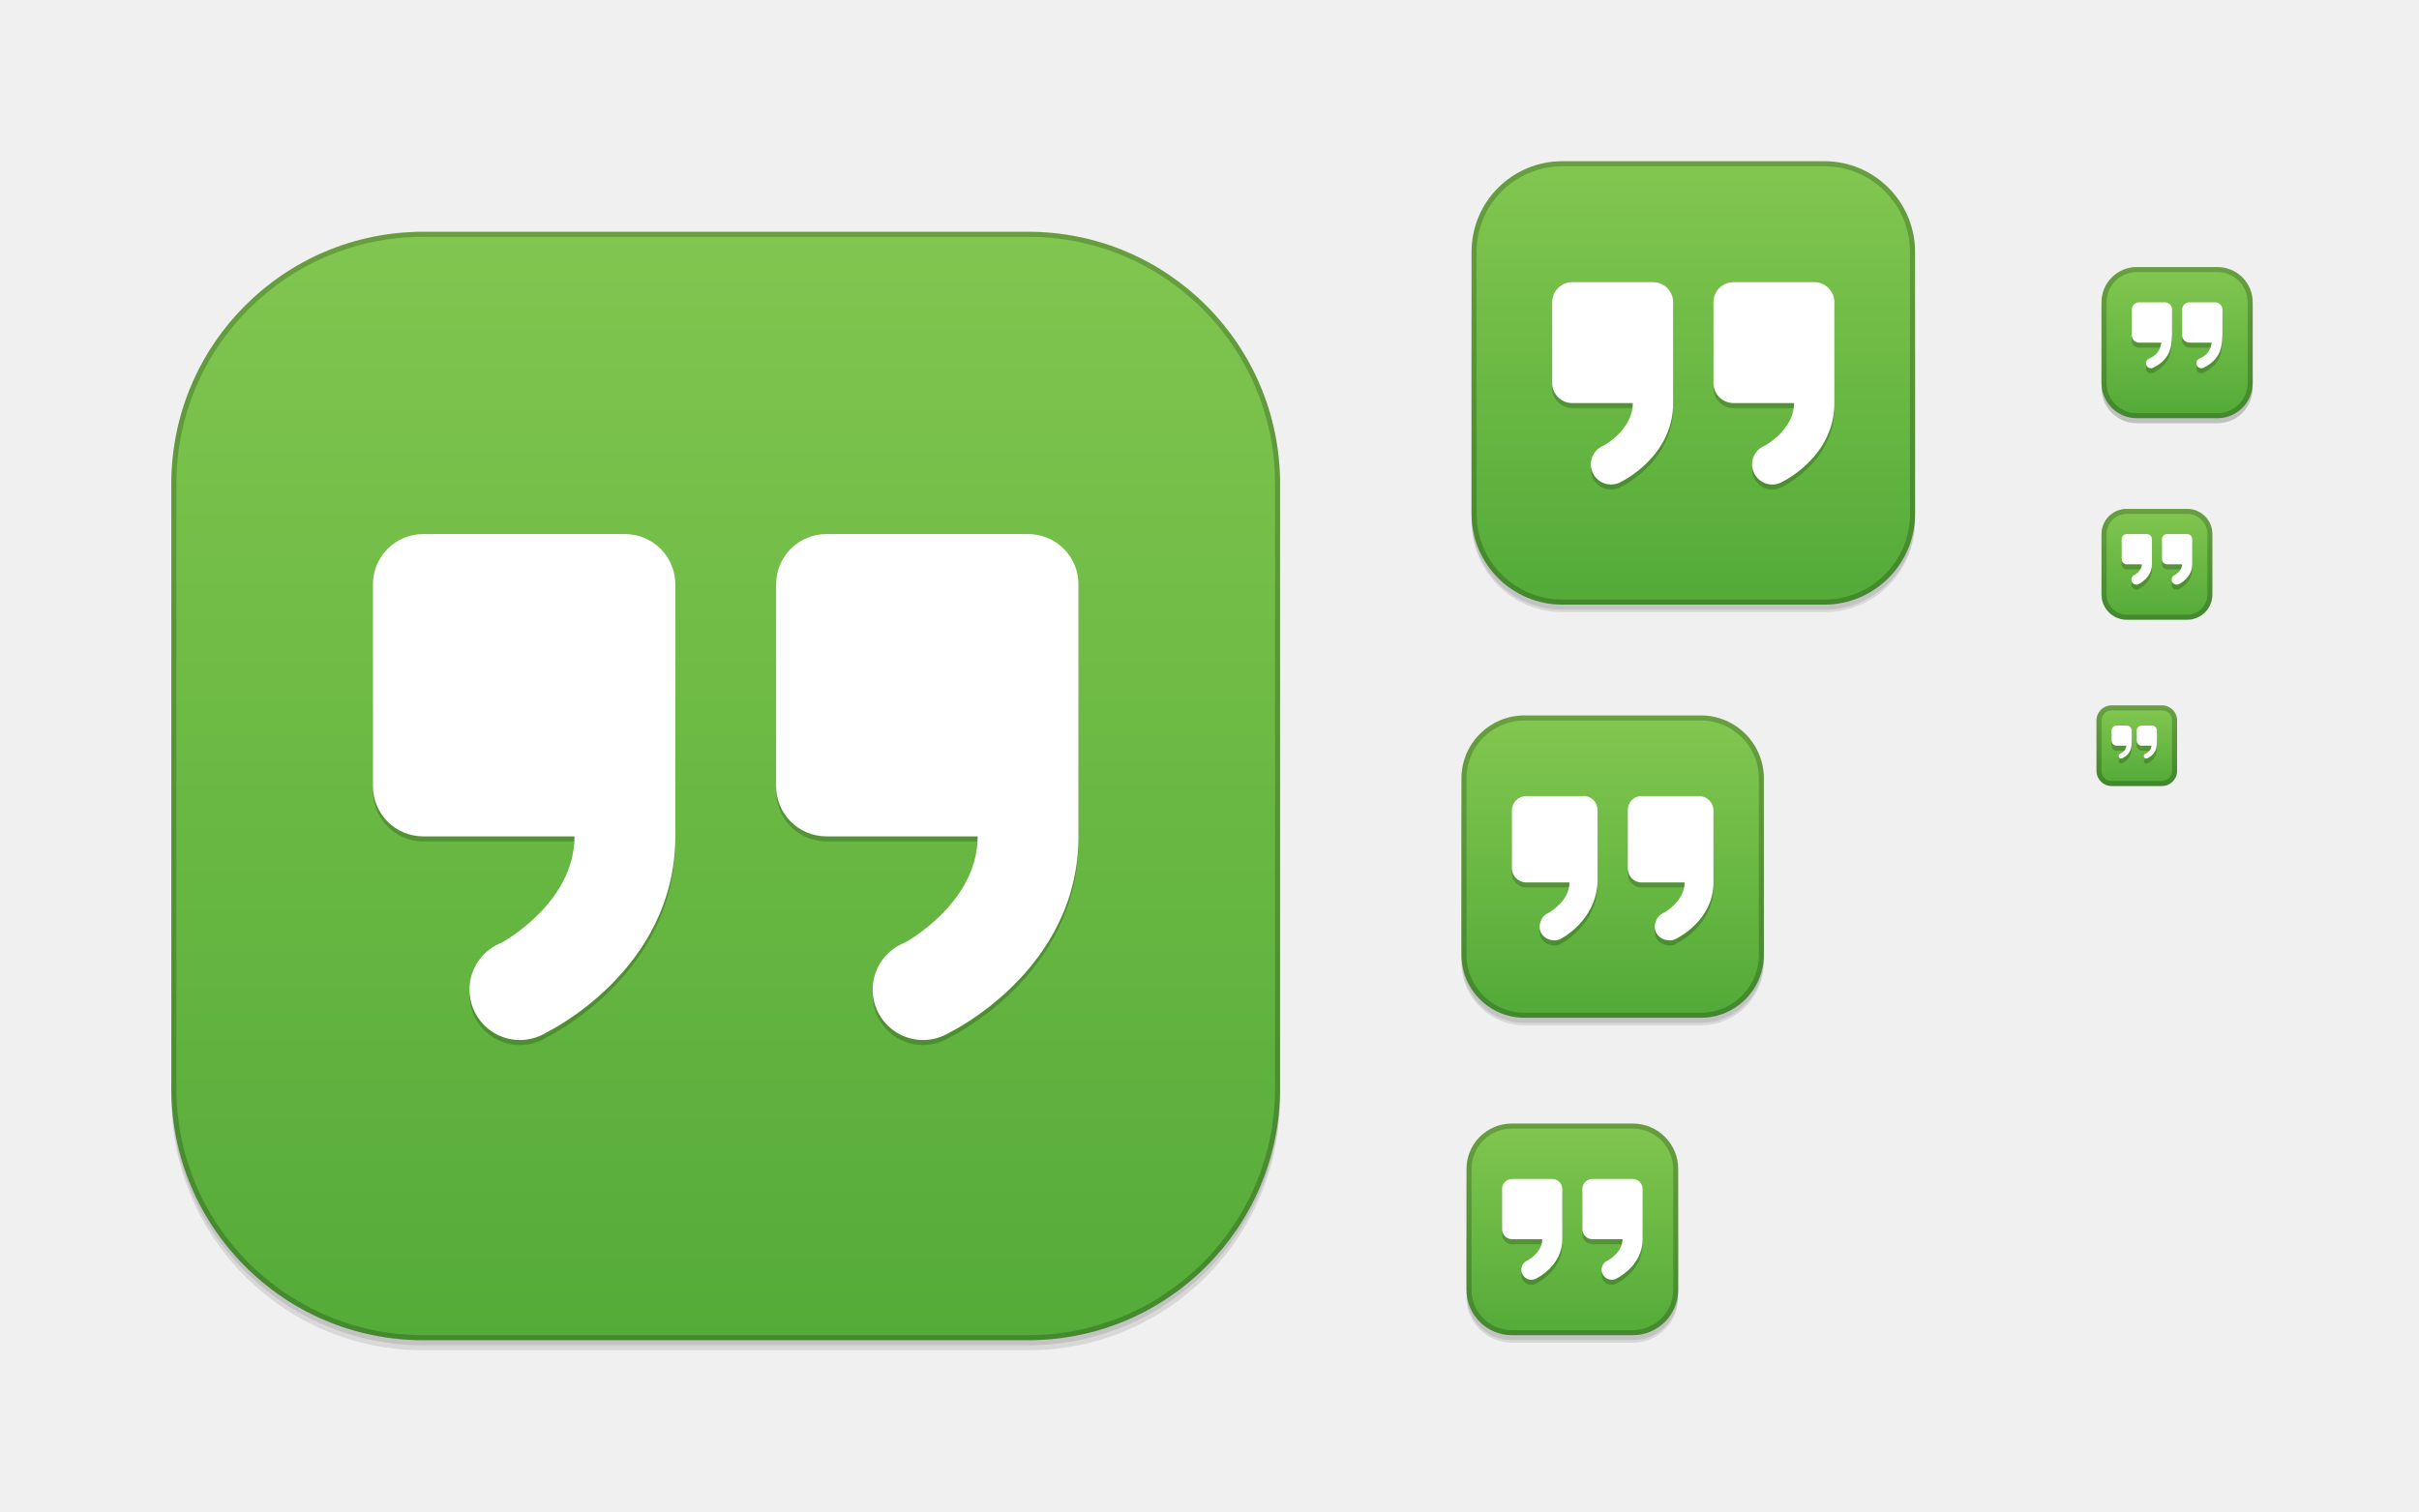
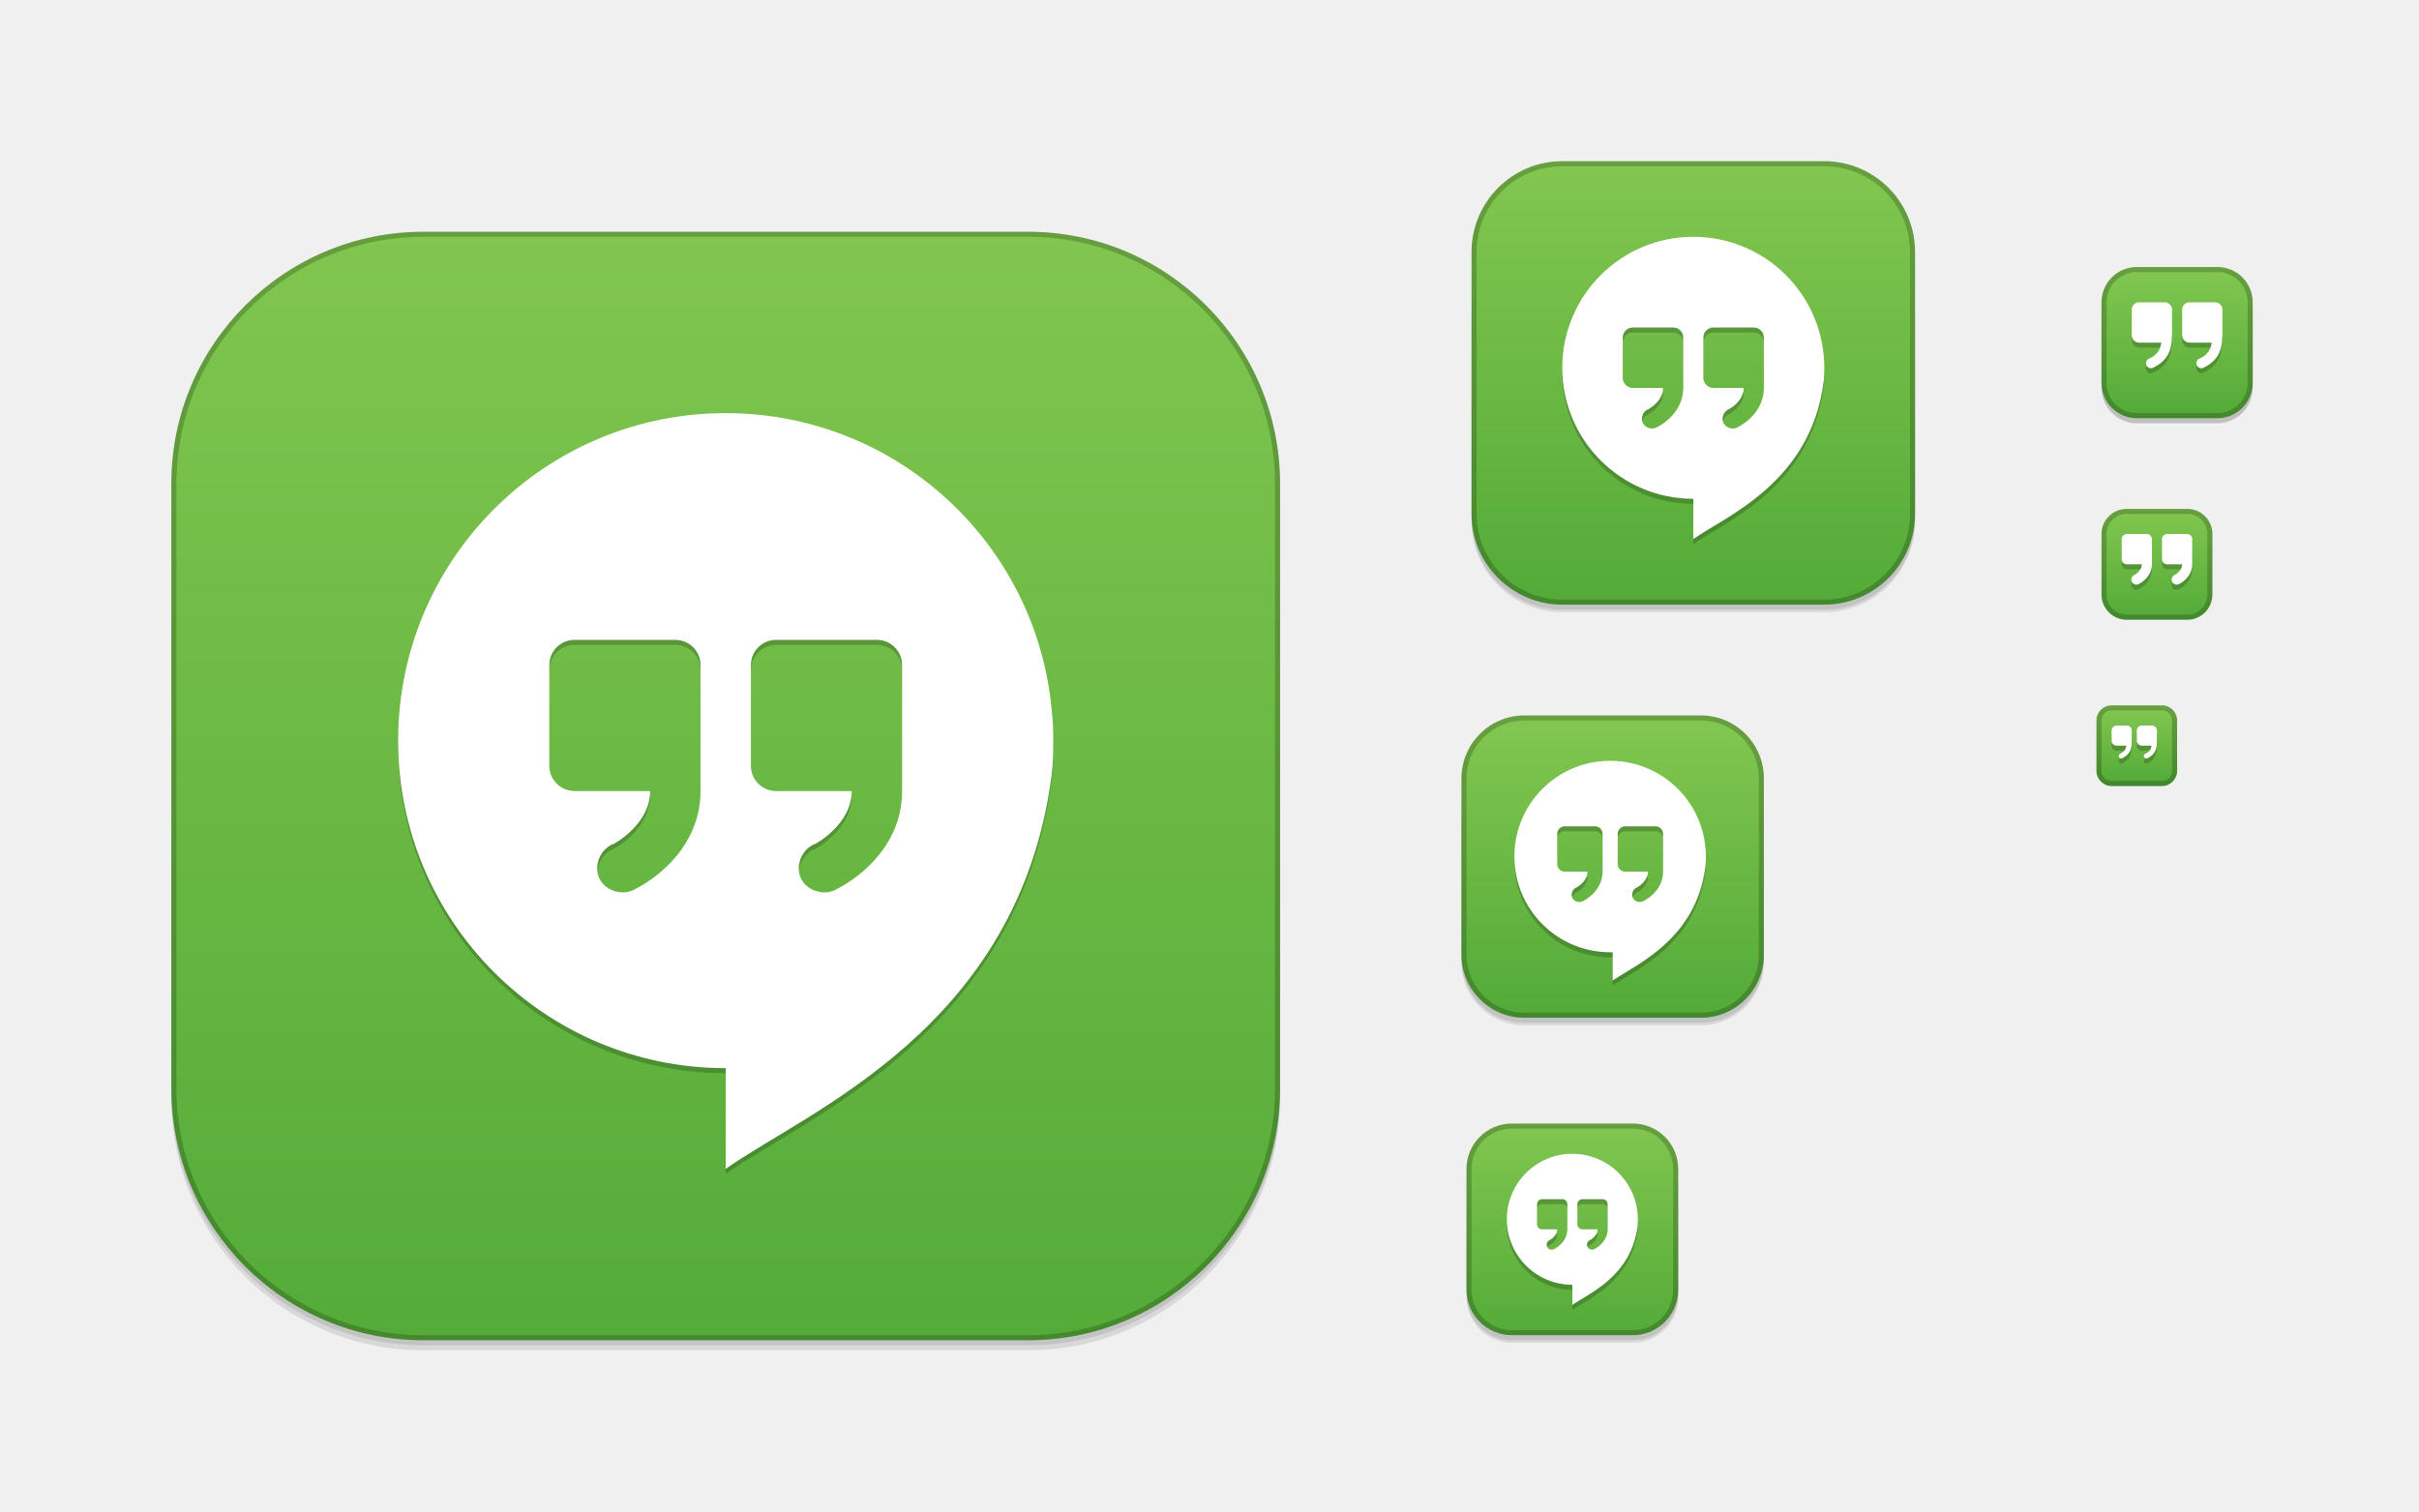
<svg xmlns="http://www.w3.org/2000/svg" xmlns:xlink="http://www.w3.org/1999/xlink" width="480" height="300" id="svg11300" version="1.0" style="display:inline;enable-background:new">
  <defs id="defs3">
    <linearGradient id="outerBackgroundGradient">
      <stop style="stop-color:#51a937;stop-opacity:1;" offset="0" id="stop3864-8-6" />
      <stop style="stop-color:#84c851;stop-opacity:1;" offset="1" id="stop3866-9-1" />
    </linearGradient>
    <linearGradient xlink:href="#outerBackgroundGradient" id="linearGradient4097" gradientUnits="userSpaceOnUse" x1="264" y1="280" x2="264" y2="40" gradientTransform="matrix(0.06666667,0,0,0.06666667,414.4,137.3333)" />
    <linearGradient xlink:href="#outerBackgroundGradient" id="linearGradient4101" gradientUnits="userSpaceOnUse" gradientTransform="matrix(0.0875,0,0,0.0875,414.9,97.5)" x1="286.857" y1="302.857" x2="286.857" y2="28.571" />
    <linearGradient xlink:href="#outerBackgroundGradient" id="linearGradient4153" gradientUnits="userSpaceOnUse" gradientTransform="matrix(0.1193182,0,0,0.1193182,414.1364,48.22727)" x1="283.81" y1="299.81" x2="283.81" y2="31.619" />
    <linearGradient xlink:href="#outerBackgroundGradient" id="linearGradient4869" gradientUnits="userSpaceOnUse" gradientTransform="matrix(0.175,0,0,-0.175,286.8,-216)" x1="281.143" y1="297.143" x2="281.143" y2="22.857" />
    <clipPath clipPathUnits="userSpaceOnUse" id="clipPath4891">
      <rect ry="9" y="223" x="307" height="42" width="42" id="rect4893" style="color:#bebebe;fill:url(#linearGradient4895);fill-opacity:1;fill-rule:nonzero;stroke:none;stroke-width:0;marker:none;visibility:visible;display:inline;overflow:visible;enable-background:accumulate" transform="matrix(0,1,-1,0,0,0)" />
    </clipPath>
    <linearGradient xlink:href="#outerBackgroundGradient" id="linearGradient4895" gradientUnits="userSpaceOnUse" gradientTransform="matrix(0.175,0,0,0.175,302.8,216)" x1="144" y1="280" x2="144" y2="40" />
    <clipPath clipPathUnits="userSpaceOnUse" id="clipPath4044">
      <rect ry="4" y="85" x="433" height="22" width="22" id="rect4046" style="color:#bebebe;fill:url(#linearGradient4048);fill-opacity:1;fill-rule:nonzero;stroke:none;stroke-width:0;marker:none;visibility:visible;display:inline;overflow:visible;enable-background:accumulate" />
    </clipPath>
    <linearGradient xlink:href="#outerBackgroundGradient" id="linearGradient4048" gradientUnits="userSpaceOnUse" gradientTransform="matrix(0.0875,0,0,0.0875,430.9,81.5)" x1="149.714" y1="291.429" x2="149.714" y2="40" />
    <clipPath clipPathUnits="userSpaceOnUse" id="clipPath4089">
      <rect style="color:#bebebe;fill:url(#linearGradient4093);fill-opacity:1;fill-rule:nonzero;stroke:none;stroke-width:0;marker:none;visibility:visible;display:inline;overflow:visible;enable-background:accumulate" id="rect4091" width="30" height="30" x="433" y="37" ry="6" />
    </clipPath>
    <linearGradient xlink:href="#outerBackgroundGradient" id="linearGradient4093" gradientUnits="userSpaceOnUse" gradientTransform="matrix(0.1193182,0,0,0.1193182,430.1364,32.22727)" x1="149.714" y1="291.429" x2="149.714" y2="40" />
    <clipPath clipPathUnits="userSpaceOnUse" id="clipPath3855">
      <rect style="color:#bebebe;fill:url(#linearGradient3859);fill-opacity:1;fill-rule:nonzero;stroke:none;stroke-width:0;marker:none;visibility:visible;display:inline;overflow:visible;enable-background:accumulate" id="rect3857" width="16" height="16" x="304" y="212" ry="3" transform="matrix(0,1,-1,0,0,0)" />
    </clipPath>
    <linearGradient xlink:href="#outerBackgroundGradient" id="linearGradient3859" gradientUnits="userSpaceOnUse" gradientTransform="matrix(0.06666667,0,0,0.06666667,302.4,209.3333)" x1="144" y1="280" x2="144" y2="40" />
    <clipPath clipPathUnits="userSpaceOnUse" id="clipPath3862">
      <rect ry="50" y="46" x="34" height="220" width="220" id="rect3864" style="color:#bebebe;fill:url(#linearGradient3866);fill-opacity:1;fill-rule:nonzero;stroke:none;stroke-width:0;marker:none;visibility:visible;display:inline;overflow:visible;enable-background:accumulate" />
    </clipPath>
    <linearGradient xlink:href="#outerBackgroundGradient" id="linearGradient3866" gradientUnits="userSpaceOnUse" gradientTransform="translate(0,-4)" x1="144" y1="280" x2="144" y2="40" />
    <linearGradient xlink:href="#outerBackgroundGradient" id="linearGradient3876" gradientUnits="userSpaceOnUse" gradientTransform="translate(0,-4)" x1="272" y1="288" x2="272" y2="32" />
    <clipPath clipPathUnits="userSpaceOnUse" id="clipPath4187">
      <rect ry="12.5" y="142" x="290" height="60" width="60" id="rect4189" style="color:#bebebe;fill:url(#linearGradient4191);fill-opacity:1;fill-rule:nonzero;stroke:none;stroke-width:0;marker:none;visibility:visible;display:inline;overflow:visible;enable-background:accumulate" />
    </clipPath>
    <linearGradient xlink:href="#outerBackgroundGradient" id="linearGradient4191" gradientUnits="userSpaceOnUse" x1="352" y1="204" x2="352" y2="140" />
    <linearGradient xlink:href="#outerBackgroundGradient" id="linearGradient4197" gradientUnits="userSpaceOnUse" x1="384" y1="124" x2="384" y2="28" />
    <linearGradient xlink:href="#outerBackgroundGradient" id="linearGradient4199" gradientUnits="userSpaceOnUse" x1="352" y1="204" x2="352" y2="140" />
    <clipPath clipPathUnits="userSpaceOnUse" id="clipPath4346">
      <rect style="color:#bebebe;fill:url(#linearGradient4350);fill-opacity:1;fill-rule:nonzero;stroke:none;stroke-width:0;marker:none;visibility:visible;display:inline;overflow:visible;enable-background:accumulate" id="rect4348" width="88" height="88" x="292" y="32" ry="18" />
    </clipPath>
    <linearGradient xlink:href="#outerBackgroundGradient" id="linearGradient4350" gradientUnits="userSpaceOnUse" x1="384" y1="124" x2="384" y2="28" />
    <clipPath clipPathUnits="userSpaceOnUse" id="clipPath3871">
      <rect ry="5" y="101" x="417" height="22" width="22" id="rect3873" style="color:#bebebe;fill:url(#linearGradient3875);fill-opacity:1;fill-rule:nonzero;stroke:none;stroke-width:0;marker:none;visibility:visible;display:inline;overflow:visible;enable-background:accumulate" />
    </clipPath>
    <linearGradient xlink:href="#outerBackgroundGradient" id="linearGradient3875" gradientUnits="userSpaceOnUse" gradientTransform="matrix(0.0875,0,0,0.0875,414.9,97.5)" x1="286.857" y1="302.857" x2="286.857" y2="28.571" />
    <clipPath clipPathUnits="userSpaceOnUse" id="clipPath3881">
      <rect style="color:#bebebe;fill:url(#linearGradient3885);fill-opacity:1;fill-rule:nonzero;stroke:none;stroke-width:0;marker:none;visibility:visible;display:inline;overflow:visible;enable-background:accumulate" id="rect3883" width="30" height="30" x="417" y="53" ry="7" />
    </clipPath>
    <linearGradient xlink:href="#outerBackgroundGradient" id="linearGradient3885" gradientUnits="userSpaceOnUse" gradientTransform="matrix(0.1193182,0,0,0.1193182,414.1364,48.22727)" x1="283.81" y1="299.81" x2="283.81" y2="31.619" />
  </defs>
  <g style="display:inline" id="layer1">
    <g style="display:none" id="layer7">
      <text y="19.745" xml:space="preserve" x="15.007" style="font-size:18px;font-style:normal;font-variant:normal;font-weight:normal;font-stretch:normal;fill:#000000;fill-opacity:1;stroke:none;display:inline;enable-background:new;font-family:DejaVu Sans;-inkscape-font-specification:DejaVu Sans" id="context">
        <tspan style="font-style:normal;font-variant:normal;font-weight:normal;font-stretch:normal;font-family:DejaVu Sans;-inkscape-font-specification:DejaVu Sans" y="19.745" x="15.007" id="tspan3933">web</tspan>
      </text>
      <text y="19.745" xml:space="preserve" x="122.488" style="font-size:18px;font-style:normal;font-variant:normal;font-weight:bold;font-stretch:normal;text-align:start;line-height:125%;writing-mode:lr-tb;text-anchor:start;fill:#000000;fill-opacity:1;stroke:none;display:inline;enable-background:new;font-family:DejaVu Sans;-inkscape-font-specification:DejaVu Sans Bold" id="icon-name">
        <tspan style="font-size:18px;font-style:normal;font-variant:normal;font-weight:bold;font-stretch:normal;font-family:DejaVu Sans;-inkscape-font-specification:DejaVu Sans Bold" y="19.745" x="122.488" id="tspan3937">web-google-hangouts</tspan>
      </text>
      <rect style="fill:#eeeeec;fill-opacity:1;fill-rule:nonzero;stroke:none;stroke-width:2;marker:none;visibility:visible;display:inline;overflow:visible;enable-background:accumulate" id="rect16x16" width="16" height="16" x="416" y="140" />
      <rect style="fill:#d4d4d4;fill-opacity:1;fill-rule:nonzero;stroke:none;stroke-width:2;marker:none;visibility:visible;display:inline;overflow:visible;enable-background:accumulate" id="rect24x24" width="24" height="24" x="416" y="100" />
      <rect style="fill:#eeeeec;fill-opacity:1;fill-rule:nonzero;stroke:none;stroke-width:2;marker:none;visibility:visible;display:inline;overflow:visible;enable-background:accumulate" id="rect32x32" width="32" height="32" x="416" y="52" />
      <rect y="101" x="417" height="22" width="22" id="rect22x22" style="fill:#eeeeec;fill-opacity:1;fill-rule:nonzero;stroke:none;stroke-width:2;marker:none;visibility:visible;display:inline;overflow:visible;enable-background:accumulate" />
      <rect y="220" x="288" height="48" width="48" id="rect48x48" style="fill:#eeeeec;fill-opacity:1;fill-rule:nonzero;stroke:none;stroke-width:2;marker:none;visibility:visible;display:inline;overflow:visible;enable-background:accumulate" />
      <rect style="fill:#eeeeec;fill-opacity:1;fill-rule:nonzero;stroke:none;stroke-width:2;marker:none;visibility:visible;display:inline;overflow:visible;enable-background:accumulate" id="rect256x256" width="256" height="256" x="16" y="28" />
      <rect style="fill:#eeeeec;fill-opacity:1;fill-rule:nonzero;stroke:none;stroke-width:2;marker:none;visibility:visible;display:inline;overflow:visible;enable-background:accumulate" id="rect64x64" width="64" height="64" x="288" y="140" />
      <rect style="fill:#eeeeec;fill-opacity:1;fill-rule:nonzero;stroke:none;stroke-width:2;marker:none;visibility:visible;display:inline;overflow:visible;enable-background:accumulate" id="rect96x96" width="96" height="96" x="288" y="28" />
    </g>
    <g id="layer4" style="display:inline">
      <rect style="opacity:0.0;color:#bebebe;fill:#000000;fill-opacity:1;stroke:#000000;stroke-width:1;stroke-miterlimit:4;stroke-opacity:1;stroke-dasharray:none;marker:none;visibility:visible;display:inline;overflow:visible;enable-background:accumulate" id="rect4156" width="42" height="42" x="-266.5" y="291" ry="9" transform="matrix(0,-1,1,0,0,0)" />
      <rect transform="matrix(0,-1,1,0,0,0)" ry="9" y="291" x="-266.5" height="42" width="40" id="rect4183" style="opacity:0.1;color:#bebebe;fill:#000000;fill-opacity:1;stroke:none;stroke-width:1;marker:none;visibility:visible;display:inline;overflow:visible;enable-background:accumulate" />
      <rect ry="9" y="237" x="291" height="29" width="42" id="rect4144" style="opacity:0.1;color:#bebebe;fill:#000000;fill-opacity:1;fill-rule:nonzero;stroke:none;stroke-width:0;marker:none;visibility:visible;display:inline;overflow:visible;enable-background:accumulate" />
      <rect style="opacity:0.0;color:#bebebe;fill:#000000;fill-opacity:1;fill-rule:nonzero;stroke:#000000;stroke-width:1;stroke-miterlimit:4;stroke-opacity:1;stroke-dasharray:none;marker:none;visibility:visible;display:inline;overflow:visible;enable-background:accumulate" id="rect4340" width="88" height="88" x="292" y="33.5" ry="18" />
      <rect ry="18" y="52.5" x="292" height="69" width="88" id="rect4338" style="opacity:0.1;color:#bebebe;fill:#000000;fill-opacity:1;fill-rule:nonzero;stroke:none;stroke-width:0;marker:none;visibility:visible;display:inline;overflow:visible;enable-background:accumulate" />
      <rect style="opacity:0.1;color:#bebebe;fill:#000000;fill-opacity:1;fill-rule:nonzero;stroke:none;stroke-width:0;marker:none;visibility:visible;display:inline;overflow:visible;enable-background:accumulate" id="rect4335" width="88" height="76.5" x="292" y="44.5" ry="18" />
      <rect style="opacity:0.0;color:#bebebe;fill:#000000;fill-opacity:1;fill-rule:nonzero;stroke:#000000;stroke-width:1;stroke-miterlimit:4;stroke-opacity:1;stroke-dasharray:none;marker:none;visibility:visible;display:inline;overflow:visible;enable-background:accumulate" id="rect4214" width="60" height="60" x="290" y="143.5" ry="12.5" />
      <rect ry="12.5" y="151.5" x="290" height="52" width="60" id="rect4206" style="opacity:0.1;color:#bebebe;fill:#000000;fill-opacity:1;fill-rule:nonzero;stroke:none;stroke-width:0;marker:none;visibility:visible;display:inline;overflow:visible;enable-background:accumulate" />
      <rect style="opacity:0.1;color:#bebebe;fill:#000000;fill-opacity:1;fill-rule:nonzero;stroke:none;stroke-width:0;marker:none;visibility:visible;display:inline;overflow:visible;enable-background:accumulate" id="rect4212" width="60" height="54.5" x="290" y="148.5" ry="12.5" />
      <rect style="opacity:0.2;color:#bebebe;fill:#000000;fill-opacity:1;fill-rule:nonzero;stroke:none;stroke-width:0;marker:none;visibility:visible;display:inline;overflow:visible;enable-background:accumulate" id="rect4058" width="30" height="30" x="417" y="54" ry="7" />
      <rect ry="50" y="48" x="34" height="220" width="220" id="rect3872" style="opacity:0.0;color:#bebebe;fill:#000000;fill-opacity:1;fill-rule:nonzero;stroke:#000000;stroke-width:2;stroke-miterlimit:4;stroke-opacity:1;stroke-dasharray:none;marker:none;visibility:visible;display:inline;overflow:visible;enable-background:accumulate" />
      <rect style="opacity:0.1;color:#bebebe;fill:#000000;fill-opacity:1;fill-rule:nonzero;stroke:none;stroke-width:0;marker:none;visibility:visible;display:inline;overflow:visible;enable-background:accumulate" id="rect3870" width="220" height="220" x="34" y="48" ry="50" />
      <rect ry="50" y="47" x="34" height="220" width="220" id="rect3868" style="opacity:0.1;color:#bebebe;fill:#000000;fill-opacity:1;fill-rule:nonzero;stroke:none;stroke-width:0;marker:none;visibility:visible;display:inline;overflow:visible;enable-background:accumulate" />
    </g>
    <g id="layer2" style="display:inline">
      <rect style="color:#bebebe;fill:url(#linearGradient3876);fill-opacity:1;fill-rule:nonzero;stroke:none;stroke-width:0;marker:none;visibility:visible;display:inline;overflow:visible;enable-background:accumulate" id="rect4040" width="220" height="220" x="34" y="46" ry="50" />
      <rect ry="3" y="140" x="416" height="16" width="16" id="rect4095" style="color:#bebebe;fill:url(#linearGradient4097);fill-opacity:1;fill-rule:nonzero;stroke:none;stroke-width:0;marker:none;visibility:visible;display:inline;overflow:visible;enable-background:accumulate" />
      <rect style="color:#bebebe;fill:url(#linearGradient4101);fill-opacity:1;fill-rule:nonzero;stroke:none;stroke-width:0;marker:none;visibility:visible;display:inline;overflow:visible;enable-background:accumulate" id="rect4099" width="22" height="22" x="417" y="101" ry="5" />
      <rect ry="7" y="53" x="417" height="30" width="30" id="rect4151" style="color:#bebebe;fill:url(#linearGradient4153);fill-opacity:1;fill-rule:nonzero;stroke:none;stroke-width:0;marker:none;visibility:visible;display:inline;overflow:visible;enable-background:accumulate" />
      <rect style="color:#bebebe;fill:url(#linearGradient4869);fill-opacity:1;fill-rule:nonzero;stroke:none;stroke-width:0;marker:none;visibility:visible;display:inline;overflow:visible;enable-background:accumulate" id="rect4783" width="42" height="42" x="291" y="-265" ry="9" transform="scale(1,-1)" />
      <rect ry="18" y="32" x="292" height="88" width="88" id="rect4511" style="color:#bebebe;fill:url(#linearGradient4197);fill-opacity:1;fill-rule:nonzero;stroke:none;stroke-width:0;marker:none;visibility:visible;display:inline;overflow:visible;enable-background:accumulate" />
      <rect style="color:#bebebe;fill:url(#linearGradient4199);fill-opacity:1;fill-rule:nonzero;stroke:none;stroke-width:0;marker:none;visibility:visible;display:inline;overflow:visible;enable-background:accumulate" id="rect4515" width="60" height="60" x="290" y="142" ry="12.5" />
    </g>
    <g id="layer6" style="display:inline">
-       <path id="path11118" d="m 311.997,57 c -2.216,0 -4,1.784 -4,4 l 0,16 c 0,2.216 1.784,4 4,4 l 12,0 c 0,5.333 -5.781,8.438 -5.781,8.438 a 4,4 0 1 0 3.562,7.125 c 0,0 10.219,-4.896 10.219,-15.562 l 0,-4 0,-4 a 4,4 0 0 0 0,-0.406 l 0,-11.594 c 0,-2.216 -1.784,-4 -4,-4 l -16,0 z m 32,0 c -2.216,0 -4,1.784 -4,4 l 0,16 c 0,2.216 1.784,4 4,4 l 12,0 c 0,5.333 -5.781,8.438 -5.781,8.438 a 4,4 0 1 0 3.562,7.125 c 0,0 10.219,-4.896 10.219,-15.562 l 0,-4 0,-4 a 4,4 0 0 0 0,-0.406 l 0,-11.594 c 0,-2.216 -1.784,-4 -4,-4 l -16,0 z" style="opacity:0.2;fill:#000000;fill-opacity:1;stroke:none;display:inline;enable-background:new" />
-       <path style="opacity:0.2;fill:#000000;fill-opacity:1;stroke:none;display:inline;enable-background:new" d="m 300.049,235 c -1.103,0 -1.992,0.888 -1.992,1.992 l 0,7.967 c 0,1.103 0.888,1.992 1.992,1.992 l 5.975,0 c 0,2.656 -2.879,4.201 -2.879,4.201 a 1.992,1.992 0 1 0 1.774,3.548 c 0,0 5.088,-2.438 5.088,-7.749 l 0,-1.992 0,-1.992 a 1.992,1.992 0 0 0 0,-0.202 l 0,-5.773 c 0,-1.103 -0.888,-1.992 -1.992,-1.992 l -7.967,0 z m 15.933,0 c -1.103,0 -1.992,0.888 -1.992,1.992 l 0,7.967 c 0,1.103 0.888,1.992 1.992,1.992 l 5.975,0 c 0,2.656 -2.879,4.201 -2.879,4.201 a 1.992,1.992 0 1 0 1.774,3.548 c 0,0 5.088,-2.438 5.088,-7.749 l 0,-1.992 0,-1.992 a 1.992,1.992 0 0 0 0,-0.202 l 0,-5.773 c 0,-1.103 -0.888,-1.992 -1.992,-1.992 l -7.967,0 z" id="path11120" />
-       <path style="opacity:0.2;fill:#000000;fill-opacity:1;stroke:none;display:inline;enable-background:new" d="m 84,107 c -5.54,0 -10,4.46 -10,10 l 0,40 c 0,5.54 4.46,10 10,10 l 30,0 c 0,13.333 -14.453,21.094 -14.453,21.094 a 10.001,10.001 0 1 0 8.906,17.812 c 0,0 25.547,-12.24 25.547,-38.906 l 0,-10 0,-10 a 10.001,10.001 0 0 0 0,-1.016 L 134,117 c 0,-5.54 -4.46,-10 -10,-10 l -40,0 z m 80,0 c -5.54,0 -10,4.46 -10,10 l 0,40 c 0,5.54 4.46,10 10,10 l 30,0 c 0,13.333 -14.453,21.094 -14.453,21.094 a 10.001,10.001 0 1 0 8.906,17.812 c 0,0 25.547,-12.24 25.547,-38.906 l 0,-10 0,-10 a 10.001,10.001 0 0 0 0,-1.016 L 214,117 c 0,-5.54 -4.46,-10 -10,-10 l -40,0 z" id="path11122" />
-       <path id="path11124" d="M 302.857,159 C 301.274,159 300,160.274 300,161.857 l 0,11.428 c 0,1.583 1.274,2.857 2.857,2.857 l 8.571,0 c 0,3.809 -4.129,6.026 -4.129,6.026 -1.477,0.574 -2.23,2.524 -1.521,3.941 0.709,1.418 2.72,1.985 4.066,1.148 0,0 6.781,-3.506 7.157,-11.115 l 0,-2.857 0,-2.857 c 0.005,-0.097 0.005,-0.194 0,-0.29 l 0,-8.28 C 317,160.274 315.867,159 314.284,159 z m 22.855,0 C 324.129,159 323,160.274 323,161.857 l 0,11.428 c 0,1.583 1.129,2.857 2.712,2.857 l 8.571,0 c 0,3.809 -4.129,6.026 -4.129,6.026 -1.477,0.574 -2.23,2.524 -1.521,3.941 0.709,1.418 2.72,1.985 4.066,1.148 0,0 7.298,-3.497 7.298,-11.115 l 0,-2.857 0,-2.857 c 0.005,-0.097 0.005,-0.194 0,-0.29 l 0,-8.28 c 0,-1.583 -1.274,-2.857 -2.857,-2.857 z" style="opacity:0.2;fill:#000000;fill-opacity:1;stroke:none;display:inline;enable-background:new" />
+       <path id="path3862" d="m 319.5,152 c -10.499,0 -19,8.501 -19,19 0,10.499 8.501,19 19,19 l 0.5,0 0,0.5 0,5.094 c 5.328,-3.515 16.582,-8.39 18.406,-22.656 0.079,-0.618 0.094,-1.247 0.094,-1.938 0,-0.61 -0.025,-1.203 -0.094,-1.781 -0.89,-9.668 -9.002,-17.219 -18.906,-17.219 z m -9,13 6,0 c 0.831,0 1.5,0.669 1.5,1.5 l 0,4.344 c 0.002,0.047 0.002,0.109 0,0.156 l 0,1.5 0,1.5 c 0,4 -3.844,5.812 -3.844,5.812 -0.709,0.465 -1.783,0.167 -2.156,-0.594 -0.374,-0.761 0.043,-1.817 0.844,-2.094 0,0 2.156,-1.125 2.156,-3.125 l -4.5,0 c -0.831,0 -1.5,-0.669 -1.5,-1.5 l 0,-6 c 0,-0.831 0.669,-1.5 1.5,-1.5 z m 12,0 6,0 c 0.831,0 1.5,0.669 1.5,1.5 l 0,4.344 c 0.002,0.047 0.002,0.109 0,0.156 l 0,1.5 0,1.5 c 0,4 -3.844,5.812 -3.844,5.812 -0.709,0.465 -1.783,0.167 -2.156,-0.594 -0.374,-0.761 0.043,-1.817 0.844,-2.094 0,0 2.156,-1.125 2.156,-3.125 l -4.5,0 c -0.831,0 -1.5,-0.669 -1.5,-1.5 l 0,-6 c 0,-0.831 0.669,-1.5 1.5,-1.5 z" style="opacity:0.2;color:#000000;fill:#000000;fill-opacity:1;fill-rule:nonzero;stroke:none;stroke-width:0;marker:none;visibility:visible;display:inline;overflow:visible;enable-background:accumulate" />
+       <path id="path4378" d="m 312,230 c -7.18,0 -13,5.82 -13,13 0,7.18 5.82,13 13,13 l 0,4 c 3.224,-2.297 11.648,-5.571 12.938,-15.656 C 324.993,243.907 325,243.464 325,243 c 0,-0.414 -0.014,-0.815 -0.062,-1.219 C 324.328,235.168 318.773,230 312,230 z m -6,9 4,0 c 0.554,0 1,0.446 1,1 l 0,2.906 c 10e-4,0.031 10e-4,0.062 0,0.094 l 0,1 0,1 c 0,2.666 -2.562,3.875 -2.562,3.875 -0.472,0.31 -1.197,0.112 -1.446,-0.395 -0.249,-0.507 0.037,-1.202 0.571,-1.386 0,0 1.438,-0.761 1.438,-2.094 l -3,0 c -0.554,0 -1,-0.446 -1,-1 l 0,-4 c 0,-0.554 0.446,-1 1,-1 z m 8,0 4,0 c 0.554,0 1,0.446 1,1 l 0,2.906 c 10e-4,0.031 10e-4,0.062 0,0.094 l 0,1 0,1 c 0,2.666 -2.562,3.875 -2.562,3.875 -0.472,0.31 -1.197,0.112 -1.446,-0.395 -0.249,-0.507 0.037,-1.202 0.571,-1.386 0,0 1.438,-0.761 1.438,-2.094 l -3,0 c -0.554,0 -1,-0.446 -1,-1 l 0,-4 c 0,-0.554 0.446,-1 1,-1 z" style="opacity:0.2;color:#000000;fill:#000000;fill-opacity:1;fill-rule:nonzero;stroke:none;stroke-width:0;marker:none;visibility:visible;display:inline;overflow:visible;enable-background:accumulate" />
+       <path style="opacity:0.2;color:#000000;fill:#000000;fill-opacity:1;fill-rule:nonzero;stroke:none;stroke-width:0;marker:none;visibility:visible;display:inline;overflow:visible;enable-background:accumulate" d="m 336,48 c -14.359,0 -26,11.641 -26,26 0,14.359 11.641,26 26,26 l 0,8 c 6.448,-4.594 23.295,-11.141 25.875,-31.312 C 361.987,75.814 362,74.927 362,74 362,73.172 361.972,72.369 361.875,71.562 360.657,58.335 349.545,48 336,48 z m -12,18 8,0 c 1.108,0 2,0.892 2,2 l 0,5.812 c 0.002,0.062 0.002,0.125 0,0.187 l 0,2 0,2 c 0,5.333 -5.125,7.75 -5.125,7.75 -0.945,0.62 -2.395,0.224 -2.893,-0.79 -0.498,-1.014 0.075,-2.404 1.143,-2.772 0,0 2.875,-1.521 2.875,-4.188 l -6,0 c -1.108,0 -2,-0.892 -2,-2 l 0,-8 c 0,-1.108 0.892,-2 2,-2 z m 16,0 8,0 c 1.108,0 2,0.892 2,2 l 0,5.812 c 0.002,0.062 0.002,0.125 0,0.187 l 0,2 0,2 c 0,5.333 -5.125,7.75 -5.125,7.75 -0.945,0.62 -2.395,0.224 -2.893,-0.79 -0.498,-1.014 0.075,-2.404 1.143,-2.772 0,0 2.875,-1.521 2.875,-4.188 l -6,0 c -1.108,0 -2,-0.892 -2,-2 l 0,-8 c 0,-1.108 0.892,-2 2,-2 z" id="path4380" />
+       <path id="path4384" d="m 144,83 c -35.898,0 -65,29.102 -65,65 0,35.898 29.102,65 65,65 l 0,20 c 16.121,-11.485 58.238,-27.853 64.688,-78.281 C 208.967,152.534 209,150.318 209,148 c 0,-2.071 -0.071,-4.077 -0.312,-6.094 C 205.642,108.838 177.863,83 144,83 z m -30,45 20,0 c 2.77,0 5,2.23 5,5 l 0,14.531 c 0.005,0.156 0.005,0.312 0,0.469 l 0,5 0,5 c 0,13.332 -12.812,19.375 -12.812,19.375 -2.362,1.551 -5.986,0.561 -7.232,-1.975 -1.246,-2.536 0.186,-6.01 2.857,-6.931 0,0 7.188,-3.803 7.188,-10.469 l -15,0 c -2.77,0 -5,-2.23 -5,-5 l 0,-20 c 0,-2.77 2.23,-5 5,-5 z m 40,0 20,0 c 2.77,0 5,2.23 5,5 l 0,14.531 c 0.005,0.156 0.005,0.312 0,0.469 l 0,5 0,5 c 0,13.332 -12.812,19.375 -12.812,19.375 -2.362,1.551 -5.986,0.561 -7.232,-1.975 -1.246,-2.536 0.186,-6.01 2.857,-6.931 0,0 7.188,-3.803 7.188,-10.469 l -15,0 c -2.77,0 -5,-2.23 -5,-5 l 0,-20 c 0,-2.77 2.23,-5 5,-5 z" style="opacity:0.2;color:#000000;fill:#000000;fill-opacity:1;fill-rule:nonzero;stroke:none;stroke-width:0;marker:none;visibility:visible;display:inline;overflow:visible;enable-background:accumulate" />
+       <path style="color:#000000;fill:#ffffff;fill-opacity:1;fill-rule:nonzero;stroke:none;stroke-width:0;marker:none;visibility:visible;display:inline;overflow:visible;enable-background:accumulate" d="m 312,229 c -7.18,0 -13,5.82 -13,13 0,7.18 5.82,13 13,13 l 0,4 c 3.224,-2.297 11.648,-5.571 12.938,-15.656 C 324.993,242.907 325,242.464 325,242 c 0,-0.414 -0.014,-0.815 -0.062,-1.219 C 324.328,234.168 318.773,229 312,229 z m -6,9 4,0 c 0.554,0 1,0.446 1,1 l 0,2.906 c 10e-4,0.031 10e-4,0.062 0,0.094 l 0,1 0,1 c 0,2.666 -2.562,3.875 -2.562,3.875 -0.472,0.31 -1.197,0.112 -1.446,-0.395 -0.249,-0.507 0.037,-1.202 0.571,-1.386 0,0 1.438,-0.761 1.438,-2.094 l -3,0 c -0.554,0 -1,-0.446 -1,-1 l 0,-4 c 0,-0.554 0.446,-1 1,-1 z m 8,0 4,0 c 0.554,0 1,0.446 1,1 l 0,2.906 c 10e-4,0.031 10e-4,0.062 0,0.094 l 0,1 0,1 c 0,2.666 -2.562,3.875 -2.562,3.875 -0.472,0.31 -1.197,0.112 -1.446,-0.395 -0.249,-0.507 0.037,-1.202 0.571,-1.386 0,0 1.438,-0.761 1.438,-2.094 l -3,0 c -0.554,0 -1,-0.446 -1,-1 l 0,-4 c 0,-0.554 0.446,-1 1,-1 z" id="path3085" />
      <path id="path11126" d="m 422.001,107 c -0.554,0 -1,0.446 -1,1 l 0,4 c 0,0.554 0.446,1 1,1 l 3,0 c 0,1.333 -1.445,2.109 -1.445,2.109 a 1,1 0 1 0 0.891,1.781 c 0,0 2.554,-1.224 2.554,-3.89 l 0,-1 0,-1 a 1,1 0 0 0 0,-0.102 l 0,-2.898 c 0,-0.554 -0.446,-1 -1,-1 l -4,0 z M 430,107 c -0.554,0 -1,0.446 -1,1 l 0,4 c 0,0.554 0.446,1 1,1 l 3,0 c 0,1.333 -1.445,2.109 -1.445,2.109 a 1,1 0 1 0 0.891,1.781 c 0,0 2.554,-1.224 2.554,-3.89 l 0,-1 0,-1 a 1,1 0 0 0 0,-0.102 l 0,-2.898 c 0,-0.554 -0.446,-1 -1,-1 L 430,107 z" style="opacity:0.2;fill:#000000;fill-opacity:1;stroke:none;display:inline;enable-background:new" />
      <g id="g11128" style="opacity:0.2;fill:#000000;fill-opacity:1;display:inline;enable-background:new" transform="translate(0,0.9999992)">
        <path style="color:#000000;fill:#000000;fill-opacity:1;stroke:none;stroke-width:2;marker:none;visibility:visible;display:inline;overflow:visible;enable-background:new" d="m 420,144 c -0.554,0 -1,0.446 -1,1 l 0,2 c 0,0.554 0.446,1 1,1 l 1.938,0 c -0.026,0.176 -0.068,0.348 -0.125,0.5 -0.156,0.416 -0.42,0.761 -1.031,1.062 a 0.5,0.5 0 1 0 0.438,0.875 c 0.801,-0.395 1.298,-0.973 1.531,-1.594 0.233,-0.621 0.235,-1.261 0.25,-1.844 a 0.5,0.5 0 0 0 0,-0.156 L 423,145 c 0,-0.554 -0.446,-1 -1,-1 l -2,0 z" id="path11130" />
        <path id="path11132" d="m 424.997,144 c -0.554,0 -1,0.446 -1,1 l 0,2 c 0,0.554 0.446,1 1,1 l 1.938,0 c -0.026,0.176 -0.068,0.348 -0.125,0.5 -0.156,0.416 -0.42,0.761 -1.031,1.062 a 0.5,0.5 0 1 0 0.438,0.875 c 0.801,-0.395 1.298,-0.973 1.531,-1.594 0.233,-0.621 0.235,-1.261 0.25,-1.844 a 0.5,0.5 0 0 0 0,-0.156 l 0,-1.844 c 0,-0.554 -0.446,-1 -1,-1 l -2,0 z" style="color:#000000;fill:#000000;fill-opacity:1;stroke:none;stroke-width:2;marker:none;visibility:visible;display:inline;overflow:visible;enable-background:new" />
      </g>
      <path style="opacity:0.2;color:#000000;fill:#000000;fill-opacity:1;stroke:none;stroke-width:2;marker:none;visibility:visible;display:inline;overflow:visible;enable-background:new" d="m 424.469,61 c -0.814,0 -1.469,0.655 -1.469,1.469 l 0,0.531 0,4 0,0.531 c 0,0.814 0.655,1.469 1.469,1.469 l 0.531,0 3.875,0 c -0.053,0.351 -0.136,0.696 -0.25,1 -0.312,0.831 -0.841,1.523 -2.062,2.125 a 1,1 0 1 0 0.875,1.75 c 1.602,-0.789 2.596,-1.946 3.062,-3.188 0.362,-0.963 0.436,-1.937 0.469,-2.875 0.002,-0.011 -0.002,-0.021 0,-0.031 0.015,-0.086 0.031,-0.159 0.031,-0.25 l 5e-5,-0.531 a 1,1 0 0 0 0,-0.312 l 0,-3.688 0,-0.531 c 0,-0.814 -0.655,-1.469 -1.469,-1.469 l -0.531,0 -4,0 -0.531,0 z" id="path11134" />
      <path id="path11136" d="m 434.469,61 c -0.814,0 -1.469,0.655 -1.469,1.469 l 0,0.531 0,4 0,0.531 c 0,0.814 0.655,1.469 1.469,1.469 l 0.531,0 3.875,0 c -0.053,0.351 -0.136,0.696 -0.25,1 -0.312,0.831 -0.841,1.523 -2.062,2.125 a 1,1 0 1 0 0.875,1.75 c 1.602,-0.789 2.596,-1.946 3.062,-3.188 0.362,-0.963 0.436,-1.937 0.469,-2.875 0.002,-0.011 -0.002,-0.021 0,-0.031 0.015,-0.086 0.031,-0.159 0.031,-0.25 l 5e-5,-0.531 a 1,1 0 0 0 0,-0.312 l 0,-3.688 0,-0.531 c 0,-0.814 -0.655,-1.469 -1.469,-1.469 l -0.531,0 -4,0 -0.531,0 z" style="opacity:0.2;color:#000000;fill:#000000;fill-opacity:1;stroke:none;stroke-width:2;marker:none;visibility:visible;display:inline;overflow:visible;enable-background:new" />
-       <path style="display:inline;enable-background:new;fill:#ffffff;fill-opacity:1;stroke:none" d="m 311.997,56 c -2.216,0 -4,1.784 -4,4 l 0,16 c 0,2.216 1.784,4 4,4 l 12,0 c 0,5.333 -5.781,8.438 -5.781,8.438 a 4,4 0 1 0 3.562,7.125 c 0,0 10.219,-4.896 10.219,-15.562 l 0,-4 0,-4 a 4,4 0 0 0 0,-0.406 l 0,-11.594 c 0,-2.216 -1.784,-4 -4,-4 l -16,0 z m 32,0 c -2.216,0 -4,1.784 -4,4 l 0,16 c 0,2.216 1.784,4 4,4 l 12,0 c 0,5.333 -5.781,8.438 -5.781,8.438 a 4,4 0 1 0 3.562,7.125 c 0,0 10.219,-4.896 10.219,-15.562 l 0,-4 0,-4 a 4,4 0 0 0 0,-0.406 l 0,-11.594 c 0,-2.216 -1.784,-4 -4,-4 l -16,0 z" id="rect3909" />
-       <path id="path3840" d="m 300.049,234 c -1.103,0 -1.992,0.888 -1.992,1.992 l 0,7.967 c 0,1.103 0.888,1.992 1.992,1.992 l 5.975,0 c 0,2.656 -2.879,4.201 -2.879,4.201 a 1.992,1.992 0 1 0 1.774,3.548 c 0,0 5.088,-2.438 5.088,-7.749 l 0,-1.992 0,-1.992 a 1.992,1.992 0 0 0 0,-0.202 l 0,-5.773 c 0,-1.103 -0.888,-1.992 -1.992,-1.992 l -7.967,0 z m 15.933,0 c -1.103,0 -1.992,0.888 -1.992,1.992 l 0,7.967 c 0,1.103 0.888,1.992 1.992,1.992 l 5.975,0 c 0,2.656 -2.879,4.201 -2.879,4.201 a 1.992,1.992 0 1 0 1.774,3.548 c 0,0 5.088,-2.438 5.088,-7.749 l 0,-1.992 0,-1.992 a 1.992,1.992 0 0 0 0,-0.202 l 0,-5.773 c 0,-1.103 -0.888,-1.992 -1.992,-1.992 l -7.967,0 z" style="display:inline;enable-background:new;fill:#ffffff;fill-opacity:1;stroke:none" />
-       <path id="path3842" d="m 84,106 c -5.54,0 -10,4.46 -10,10 l 0,40 c 0,5.54 4.46,10 10,10 l 30,0 c 0,13.333 -14.453,21.094 -14.453,21.094 a 10.001,10.001 0 1 0 8.906,17.812 c 0,0 25.547,-12.24 25.547,-38.906 l 0,-10 0,-10 a 10.001,10.001 0 0 0 0,-1.016 L 134,116 c 0,-5.54 -4.46,-10 -10,-10 l -40,0 z m 80,0 c -5.54,0 -10,4.46 -10,10 l 0,40 c 0,5.54 4.46,10 10,10 l 30,0 c 0,13.333 -14.453,21.094 -14.453,21.094 a 10.001,10.001 0 1 0 8.906,17.812 c 0,0 25.547,-12.24 25.547,-38.906 l 0,-10 0,-10 a 10.001,10.001 0 0 0 0,-1.016 L 214,116 c 0,-5.54 -4.46,-10 -10,-10 l -40,0 z" style="display:inline;enable-background:new;fill:#ffffff;fill-opacity:1;stroke:none" />
-       <path style="display:inline;enable-background:new;fill:#ffffff;fill-opacity:1;stroke:none" d="M 302.857,158 C 301.274,158 300,159.274 300,160.857 l 0,11.428 c 0,1.583 1.274,2.857 2.857,2.857 l 8.571,0 c 0,3.809 -4.129,6.026 -4.129,6.026 -1.477,0.574 -2.23,2.524 -1.521,3.941 0.709,1.418 2.72,1.985 4.066,1.148 0,0 6.781,-3.506 7.157,-11.115 l 0,-2.857 0,-2.857 c 0.005,-0.097 0.005,-0.194 0,-0.29 l 0,-8.28 C 317,159.274 315.867,158 314.284,158 z m 22.855,0 C 324.129,158 323,159.274 323,160.857 l 0,11.428 c 0,1.583 1.129,2.857 2.712,2.857 l 8.571,0 c 0,3.809 -4.129,6.026 -4.129,6.026 -1.477,0.574 -2.23,2.524 -1.521,3.941 0.709,1.418 2.72,1.985 4.066,1.148 0,0 7.298,-3.497 7.298,-11.115 l 0,-2.857 0,-2.857 c 0.005,-0.097 0.005,-0.194 0,-0.29 l 0,-8.28 c 0,-1.583 -1.274,-2.857 -2.857,-2.857 z" id="path3844" />
      <path style="display:inline;enable-background:new;fill:#ffffff;fill-opacity:1;stroke:none" d="m 422.001,106 c -0.554,0 -1,0.446 -1,1 l 0,4 c 0,0.554 0.446,1 1,1 l 3,0 c 0,1.333 -1.445,2.109 -1.445,2.109 a 1,1 0 1 0 0.891,1.781 c 0,0 2.554,-1.224 2.554,-3.89 l 0,-1 0,-1 a 1,1 0 0 0 0,-0.102 l 0,-2.898 c 0,-0.554 -0.446,-1 -1,-1 l -4,0 z M 430,106 c -0.554,0 -1,0.446 -1,1 l 0,4 c 0,0.554 0.446,1 1,1 l 3,0 c 0,1.333 -1.445,2.109 -1.445,2.109 a 1,1 0 1 0 0.891,1.781 c 0,0 2.554,-1.224 2.554,-3.89 l 0,-1 0,-1 a 1,1 0 0 0 0,-0.102 l 0,-2.898 c 0,-0.554 -0.446,-1 -1,-1 L 430,106 z" id="path3848" />
      <g style="display:inline;enable-background:new" id="g3863">
        <path id="rect3852" d="M 420 144 C 419.446 144 419 144.446 419 145 L 419 147 C 419 147.554 419.446 148 420 148 L 421.938 148 C 421.911 148.176 421.87 148.348 421.812 148.5 C 421.656 148.916 421.392 149.262 420.781 149.562 A 0.5 0.5 0 1 0 421.219 150.438 C 422.02 150.043 422.517 149.465 422.75 148.844 C 422.983 148.223 422.985 147.583 423 147 A 0.5 0.5 0 0 0 423 146.844 L 423 145 C 423 144.446 422.554 144 422 144 L 420 144 z " style="opacity:1;color:#000000;fill:#ffffff;stroke:none;stroke-width:2;stroke-linecap:round;stroke-linejoin:round;stroke-miterlimit:4;stroke-opacity:1;stroke-dasharray:none;stroke-dashoffset:2.2;marker:none;visibility:visible;display:inline;overflow:visible;enable-background:new;fill-opacity:1" />
        <path style="color:#000000;fill:#ffffff;fill-opacity:1;stroke:none;stroke-width:2;marker:none;visibility:visible;display:inline;overflow:visible;enable-background:new" d="m 424.997,144 c -0.554,0 -1,0.446 -1,1 l 0,2 c 0,0.554 0.446,1 1,1 l 1.938,0 c -0.026,0.176 -0.068,0.348 -0.125,0.5 -0.156,0.416 -0.42,0.761 -1.031,1.062 a 0.5,0.5 0 1 0 0.438,0.875 c 0.801,-0.395 1.298,-0.973 1.531,-1.594 0.233,-0.621 0.235,-1.261 0.25,-1.844 a 0.5,0.5 0 0 0 0,-0.156 l 0,-1.844 c 0,-0.554 -0.446,-1 -1,-1 l -2,0 z" id="path3861" />
      </g>
      <path id="path3869" d="m 424.469,60 c -0.814,0 -1.469,0.655 -1.469,1.469 l 0,0.531 0,4 0,0.531 c 0,0.814 0.655,1.469 1.469,1.469 l 0.531,0 3.875,0 c -0.053,0.351 -0.136,0.696 -0.25,1 -0.312,0.831 -0.841,1.523 -2.062,2.125 a 1,1 0 1 0 0.875,1.75 c 1.602,-0.789 2.596,-1.946 3.062,-3.188 0.362,-0.963 0.436,-1.937 0.469,-2.875 0.002,-0.011 -0.002,-0.021 0,-0.031 0.015,-0.086 0.031,-0.159 0.031,-0.25 l 5e-5,-0.531 a 1,1 0 0 0 0,-0.312 l 0,-3.688 0,-0.531 c 0,-0.814 -0.655,-1.469 -1.469,-1.469 l -0.531,0 -4,0 -0.531,0 z" style="display:inline;enable-background:new;color:#000000;fill:#ffffff;fill-opacity:1;stroke:none;stroke-width:2;marker:none;visibility:visible;overflow:visible" />
      <path style="display:inline;enable-background:new;color:#000000;fill:#ffffff;fill-opacity:1;stroke:none;stroke-width:2;marker:none;visibility:visible;overflow:visible" d="M 434.469,60 C 433.655,60 433,60.655 433,61.469 L 433,62 l 0,4 0,0.531 C 433,67.345 433.655,68 434.469,68 L 435,68 l 3.875,0 c -0.053,0.351 -0.136,0.696 -0.25,1 -0.312,0.831 -0.841,1.523 -2.062,2.125 a 1,1 0 1 0 0.875,1.75 c 1.602,-0.789 2.596,-1.946 3.062,-3.188 0.362,-0.963 0.436,-1.937 0.469,-2.875 0.002,-0.011 -0.002,-0.021 0,-0.031 0.015,-0.086 0.031,-0.159 0.031,-0.25 L 441,66 a 1,1 0 0 0 0,-0.312 L 441,62 441,61.469 C 441,60.655 440.345,60 439.531,60 L 439,60 l -4,0 -0.531,0 z" id="path3882" />
+       <path id="path4372" d="m 336,47 c -14.359,0 -26,11.641 -26,26 0,14.359 11.641,26 26,26 l 0,8 c 6.448,-4.594 23.295,-11.141 25.875,-31.312 C 361.987,74.814 362,73.927 362,73 362,72.172 361.972,71.369 361.875,70.562 360.657,57.335 349.545,47 336,47 z m -12,18 8,0 c 1.108,0 2,0.892 2,2 l 0,5.812 c 0.002,0.062 0.002,0.125 0,0.187 l 0,2 0,2 c 0,5.333 -5.125,7.75 -5.125,7.75 -0.945,0.62 -2.395,0.224 -2.893,-0.79 -0.498,-1.014 0.075,-2.404 1.143,-2.772 0,0 2.875,-1.521 2.875,-4.188 l -6,0 c -1.108,0 -2,-0.892 -2,-2 l 0,-8 c 0,-1.108 0.892,-2 2,-2 z m 16,0 8,0 c 1.108,0 2,0.892 2,2 l 0,5.812 c 0.002,0.062 0.002,0.125 0,0.187 l 0,2 0,2 c 0,5.333 -5.125,7.75 -5.125,7.75 -0.945,0.62 -2.395,0.224 -2.893,-0.79 -0.498,-1.014 0.075,-2.404 1.143,-2.772 0,0 2.875,-1.521 2.875,-4.188 l -6,0 c -1.108,0 -2,-0.892 -2,-2 l 0,-8 c 0,-1.108 0.892,-2 2,-2 z" style="color:#000000;fill:#ffffff;fill-opacity:1;fill-rule:nonzero;stroke:none;stroke-width:0;marker:none;visibility:visible;display:inline;overflow:visible;enable-background:accumulate" />
+       <path style="color:#000000;fill:#ffffff;fill-opacity:1;fill-rule:nonzero;stroke:none;stroke-width:0;marker:none;visibility:visible;display:inline;overflow:visible;enable-background:accumulate" d="M 319.5 151 C 309.001 151 300.5 159.501 300.5 170 C 300.5 180.499 309.001 189 319.5 189 L 320 189 L 320 189.5 L 320 194.594 C 325.328 191.079 336.582 186.204 338.406 171.938 C 338.485 171.319 338.5 170.691 338.5 170 C 338.5 169.39 338.475 168.797 338.406 168.219 C 337.516 158.551 329.405 151 319.5 151 z M 310.5 164 L 316.5 164 C 317.331 164 318 164.669 318 165.5 L 318 169.844 C 318.002 169.891 318.002 169.953 318 170 L 318 171.5 L 318 173 C 318 177 314.156 178.812 314.156 178.812 C 313.448 179.278 312.374 178.98 312 178.219 C 311.626 177.458 312.043 176.401 312.844 176.125 C 312.844 176.125 315 175 315 173 L 310.5 173 C 309.669 173 309 172.331 309 171.5 L 309 165.5 C 309 164.669 309.669 164 310.5 164 z M 322.5 164 L 328.5 164 C 329.331 164 330 164.669 330 165.5 L 330 169.844 C 330.002 169.891 330.002 169.953 330 170 L 330 171.5 L 330 173 C 330 177 326.156 178.812 326.156 178.812 C 325.448 179.278 324.374 178.98 324 178.219 C 323.626 177.458 324.043 176.401 324.844 176.125 C 324.844 176.125 327 175 327 173 L 322.5 173 C 321.669 173 321 172.331 321 171.5 L 321 165.5 C 321 164.669 321.669 164 322.5 164 z " id="path4374" />
+       <path style="color:#000000;fill:#ffffff;fill-opacity:1;fill-rule:nonzero;stroke:none;stroke-width:0;marker:none;visibility:visible;display:inline;overflow:visible;enable-background:accumulate" d="m 144,82 c -35.898,0 -65,29.102 -65,65 0,35.898 29.102,65 65,65 l 0,20 c 16.121,-11.485 58.238,-27.853 64.688,-78.281 C 208.967,151.534 209,149.318 209,147 c 0,-2.071 -0.071,-4.077 -0.312,-6.094 C 205.642,107.838 177.863,82 144,82 z m -30,45 20,0 c 2.77,0 5,2.23 5,5 l 0,14.531 c 0.005,0.156 0.005,0.312 0,0.469 l 0,5 0,5 c 0,13.332 -12.812,19.375 -12.812,19.375 -2.362,1.551 -5.986,0.561 -7.232,-1.975 -1.246,-2.536 0.186,-6.01 2.857,-6.931 0,0 7.188,-3.803 7.188,-10.469 l -15,0 c -2.77,0 -5,-2.23 -5,-5 l 0,-20 c 0,-2.77 2.23,-5 5,-5 z m 40,0 20,0 c 2.77,0 5,2.23 5,5 l 0,14.531 c 0.005,0.156 0.005,0.312 0,0.469 l 0,5 0,5 c 0,13.332 -12.812,19.375 -12.812,19.375 -2.362,1.551 -5.986,0.561 -7.232,-1.975 -1.246,-2.536 0.186,-6.01 2.857,-6.931 0,0 7.188,-3.803 7.188,-10.469 l -15,0 c -2.77,0 -5,-2.23 -5,-5 l 0,-20 c 0,-2.77 2.23,-5 5,-5 z" id="path4376" />
    </g>
    <g id="layer5" style="display:inline">
      <rect ry="9" y="307" x="-265" height="42" width="42" id="rect4884" style="opacity:0.20;color:#bebebe;fill:none;stroke:#000000;stroke-width:2;stroke-miterlimit:4;stroke-opacity:1;stroke-dasharray:none;marker:none;visibility:visible;display:inline;overflow:visible;enable-background:accumulate" transform="matrix(0,1,1,0,-16,488)" clip-path="url(#clipPath4891)" />
      <rect style="opacity:0.20;color:#bebebe;fill:none;stroke:#000000;stroke-width:2;stroke-miterlimit:4;stroke-opacity:1;stroke-dasharray:none;marker:none;visibility:visible;display:inline;overflow:visible;enable-background:accumulate" id="rect5311" width="16" height="16" x="-228" y="304" ry="3" clip-path="url(#clipPath3855)" transform="matrix(0,-1,1,0,112,-72)" />
      <rect ry="50" y="46" x="34" height="220" width="220" id="rect3858" style="opacity:0.20;color:#bebebe;fill:none;stroke:#000000;stroke-width:2;stroke-miterlimit:4;stroke-opacity:1;stroke-dasharray:none;marker:none;visibility:visible;display:inline;overflow:visible;enable-background:accumulate" clip-path="url(#clipPath3862)" />
      <rect ry="12.5" y="142" x="290" height="60" width="60" id="rect4175" style="opacity:0.20;color:#bebebe;fill:none;stroke:#000000;stroke-width:2;stroke-miterlimit:4;stroke-opacity:1;stroke-dasharray:none;marker:none;visibility:visible;display:inline;overflow:visible;enable-background:accumulate" clip-path="url(#clipPath4187)" />
      <rect style="opacity:0.20;color:#bebebe;fill:none;stroke:#000000;stroke-width:2;stroke-miterlimit:4;stroke-opacity:1;stroke-dasharray:none;marker:none;visibility:visible;display:inline;overflow:visible;enable-background:accumulate" id="rect4342" width="88" height="88" x="292" y="32" ry="18" clip-path="url(#clipPath4346)" />
      <rect ry="5" y="101" x="417" height="22" width="22" id="rect3866" style="opacity:0.20;color:#bebebe;fill:none;stroke:#000000;stroke-width:2;stroke-miterlimit:4;stroke-opacity:1;stroke-dasharray:none;marker:none;visibility:visible;display:inline;overflow:visible;enable-background:accumulate" clip-path="url(#clipPath3871)" />
      <rect style="opacity:0.20;color:#bebebe;fill:none;stroke:#000000;stroke-width:2;stroke-miterlimit:4;stroke-opacity:1;stroke-dasharray:none;marker:none;visibility:visible;display:inline;overflow:visible;enable-background:accumulate" id="rect3877" width="30" height="30" x="417" y="53" ry="7" clip-path="url(#clipPath3881)" />
    </g>
  </g>
</svg>
